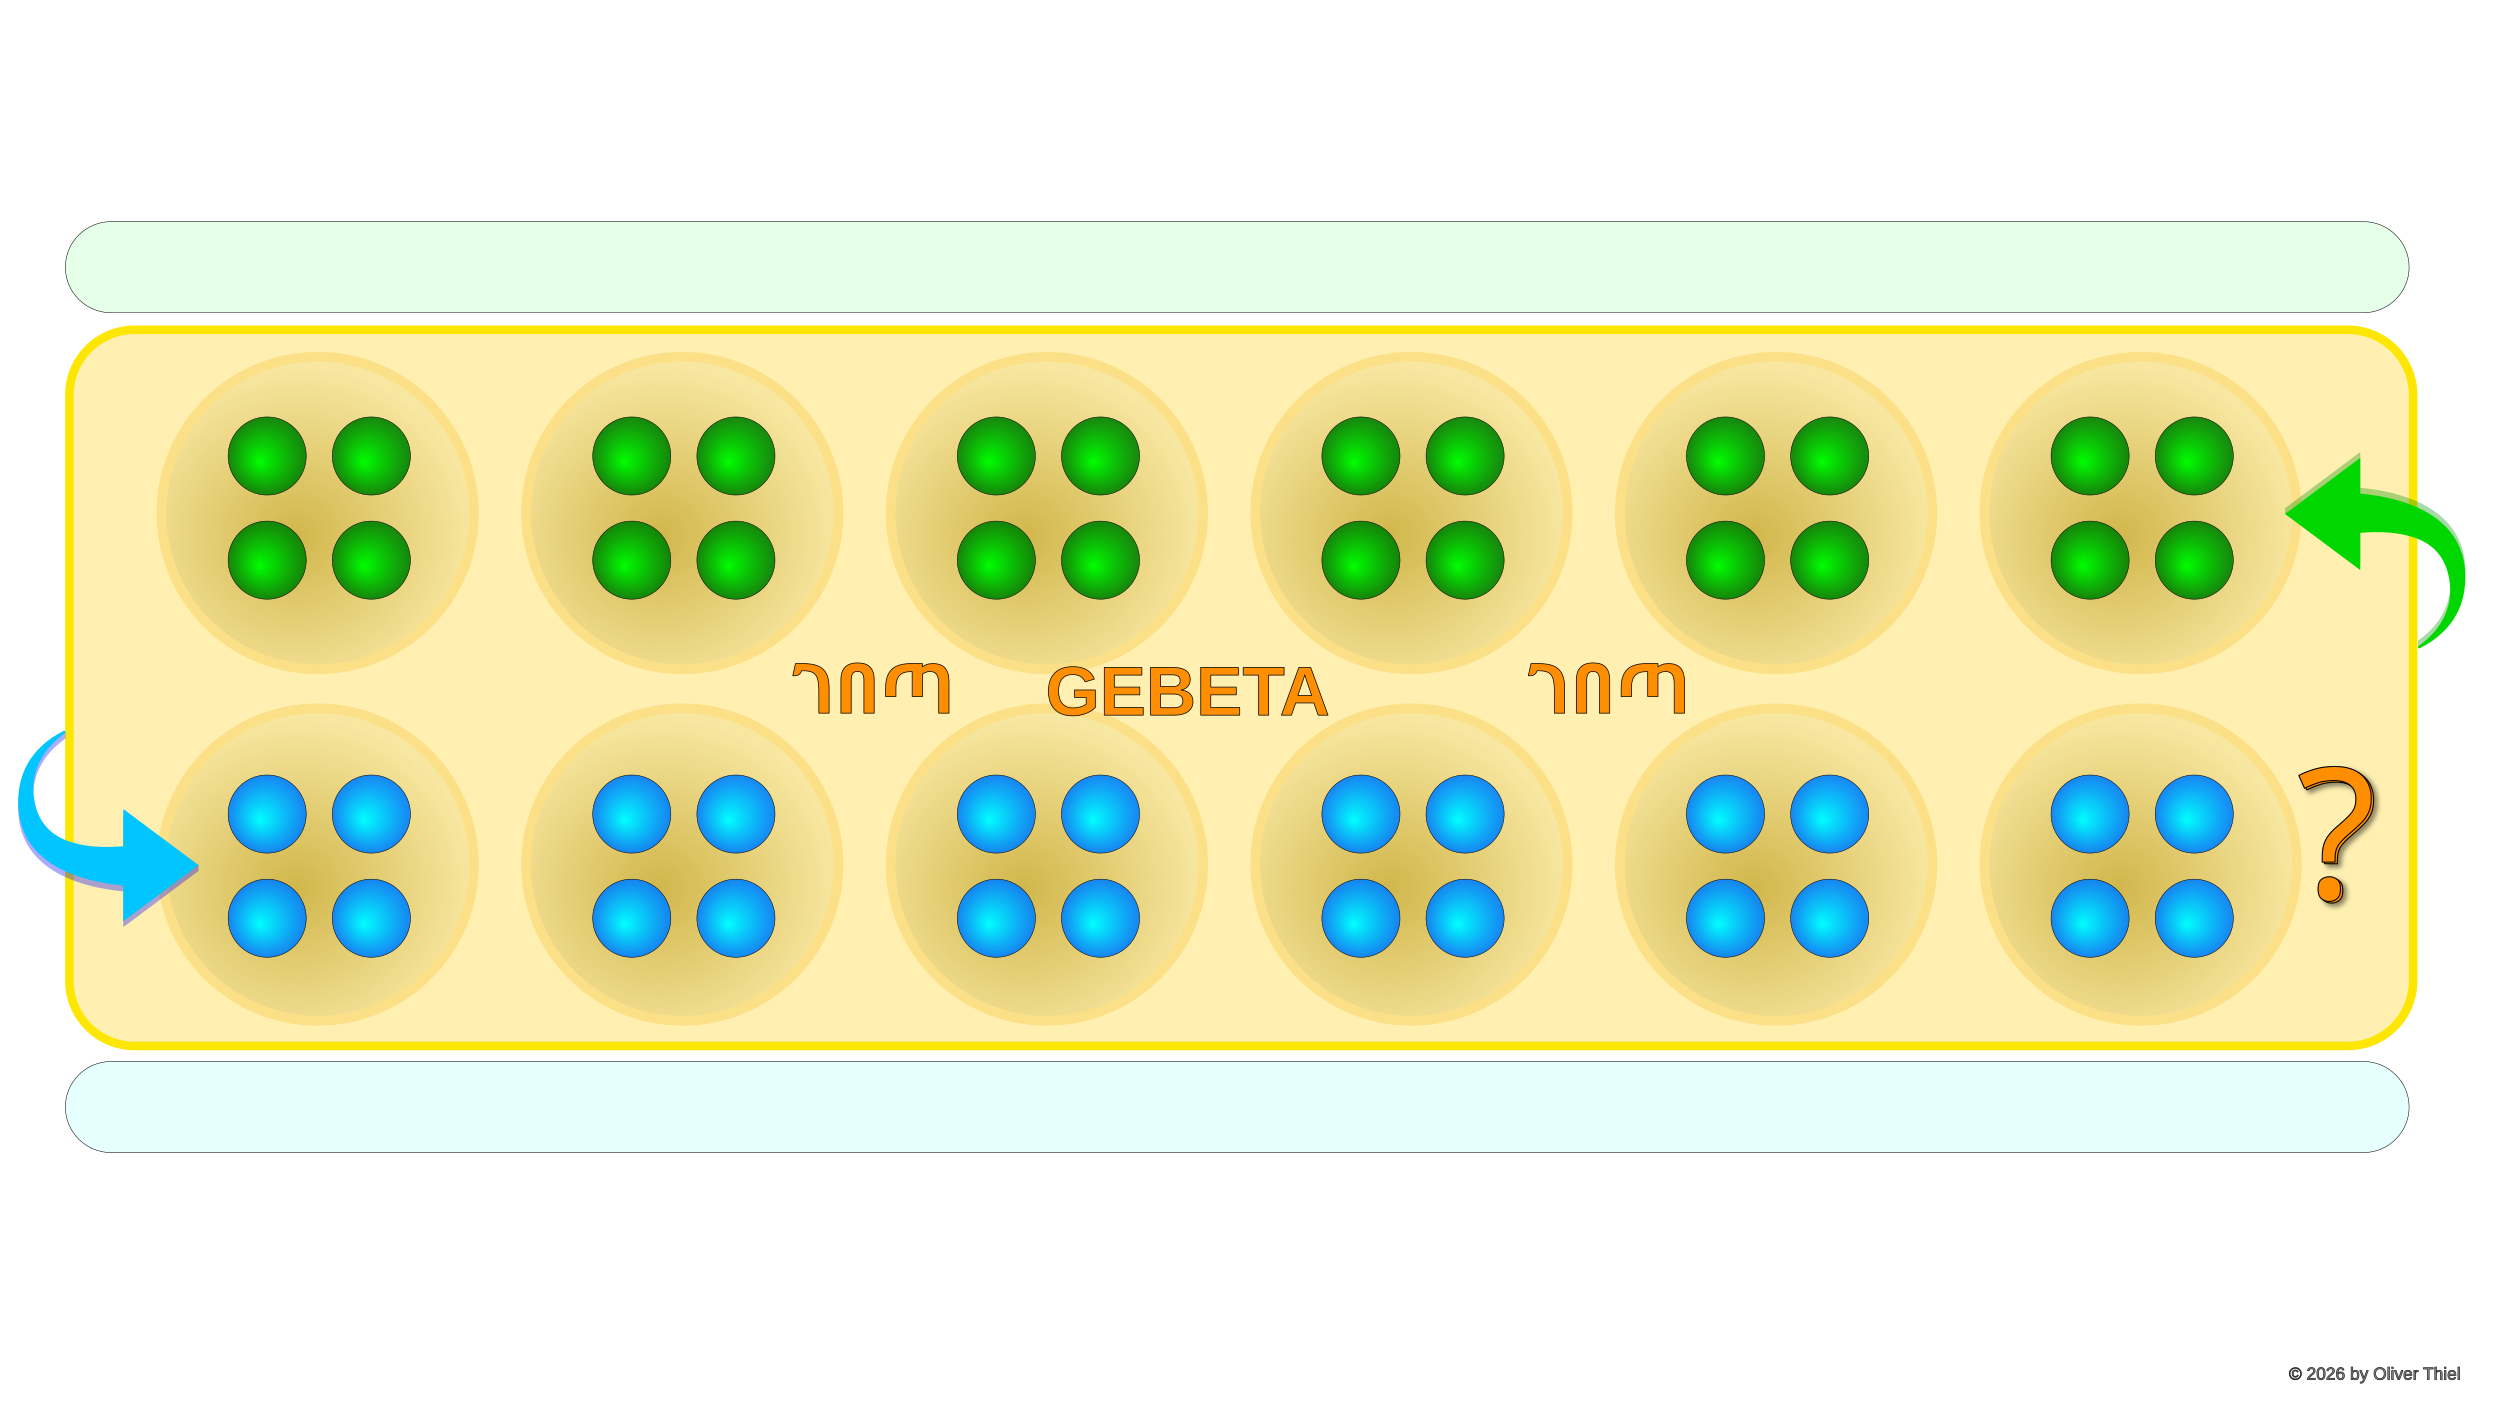
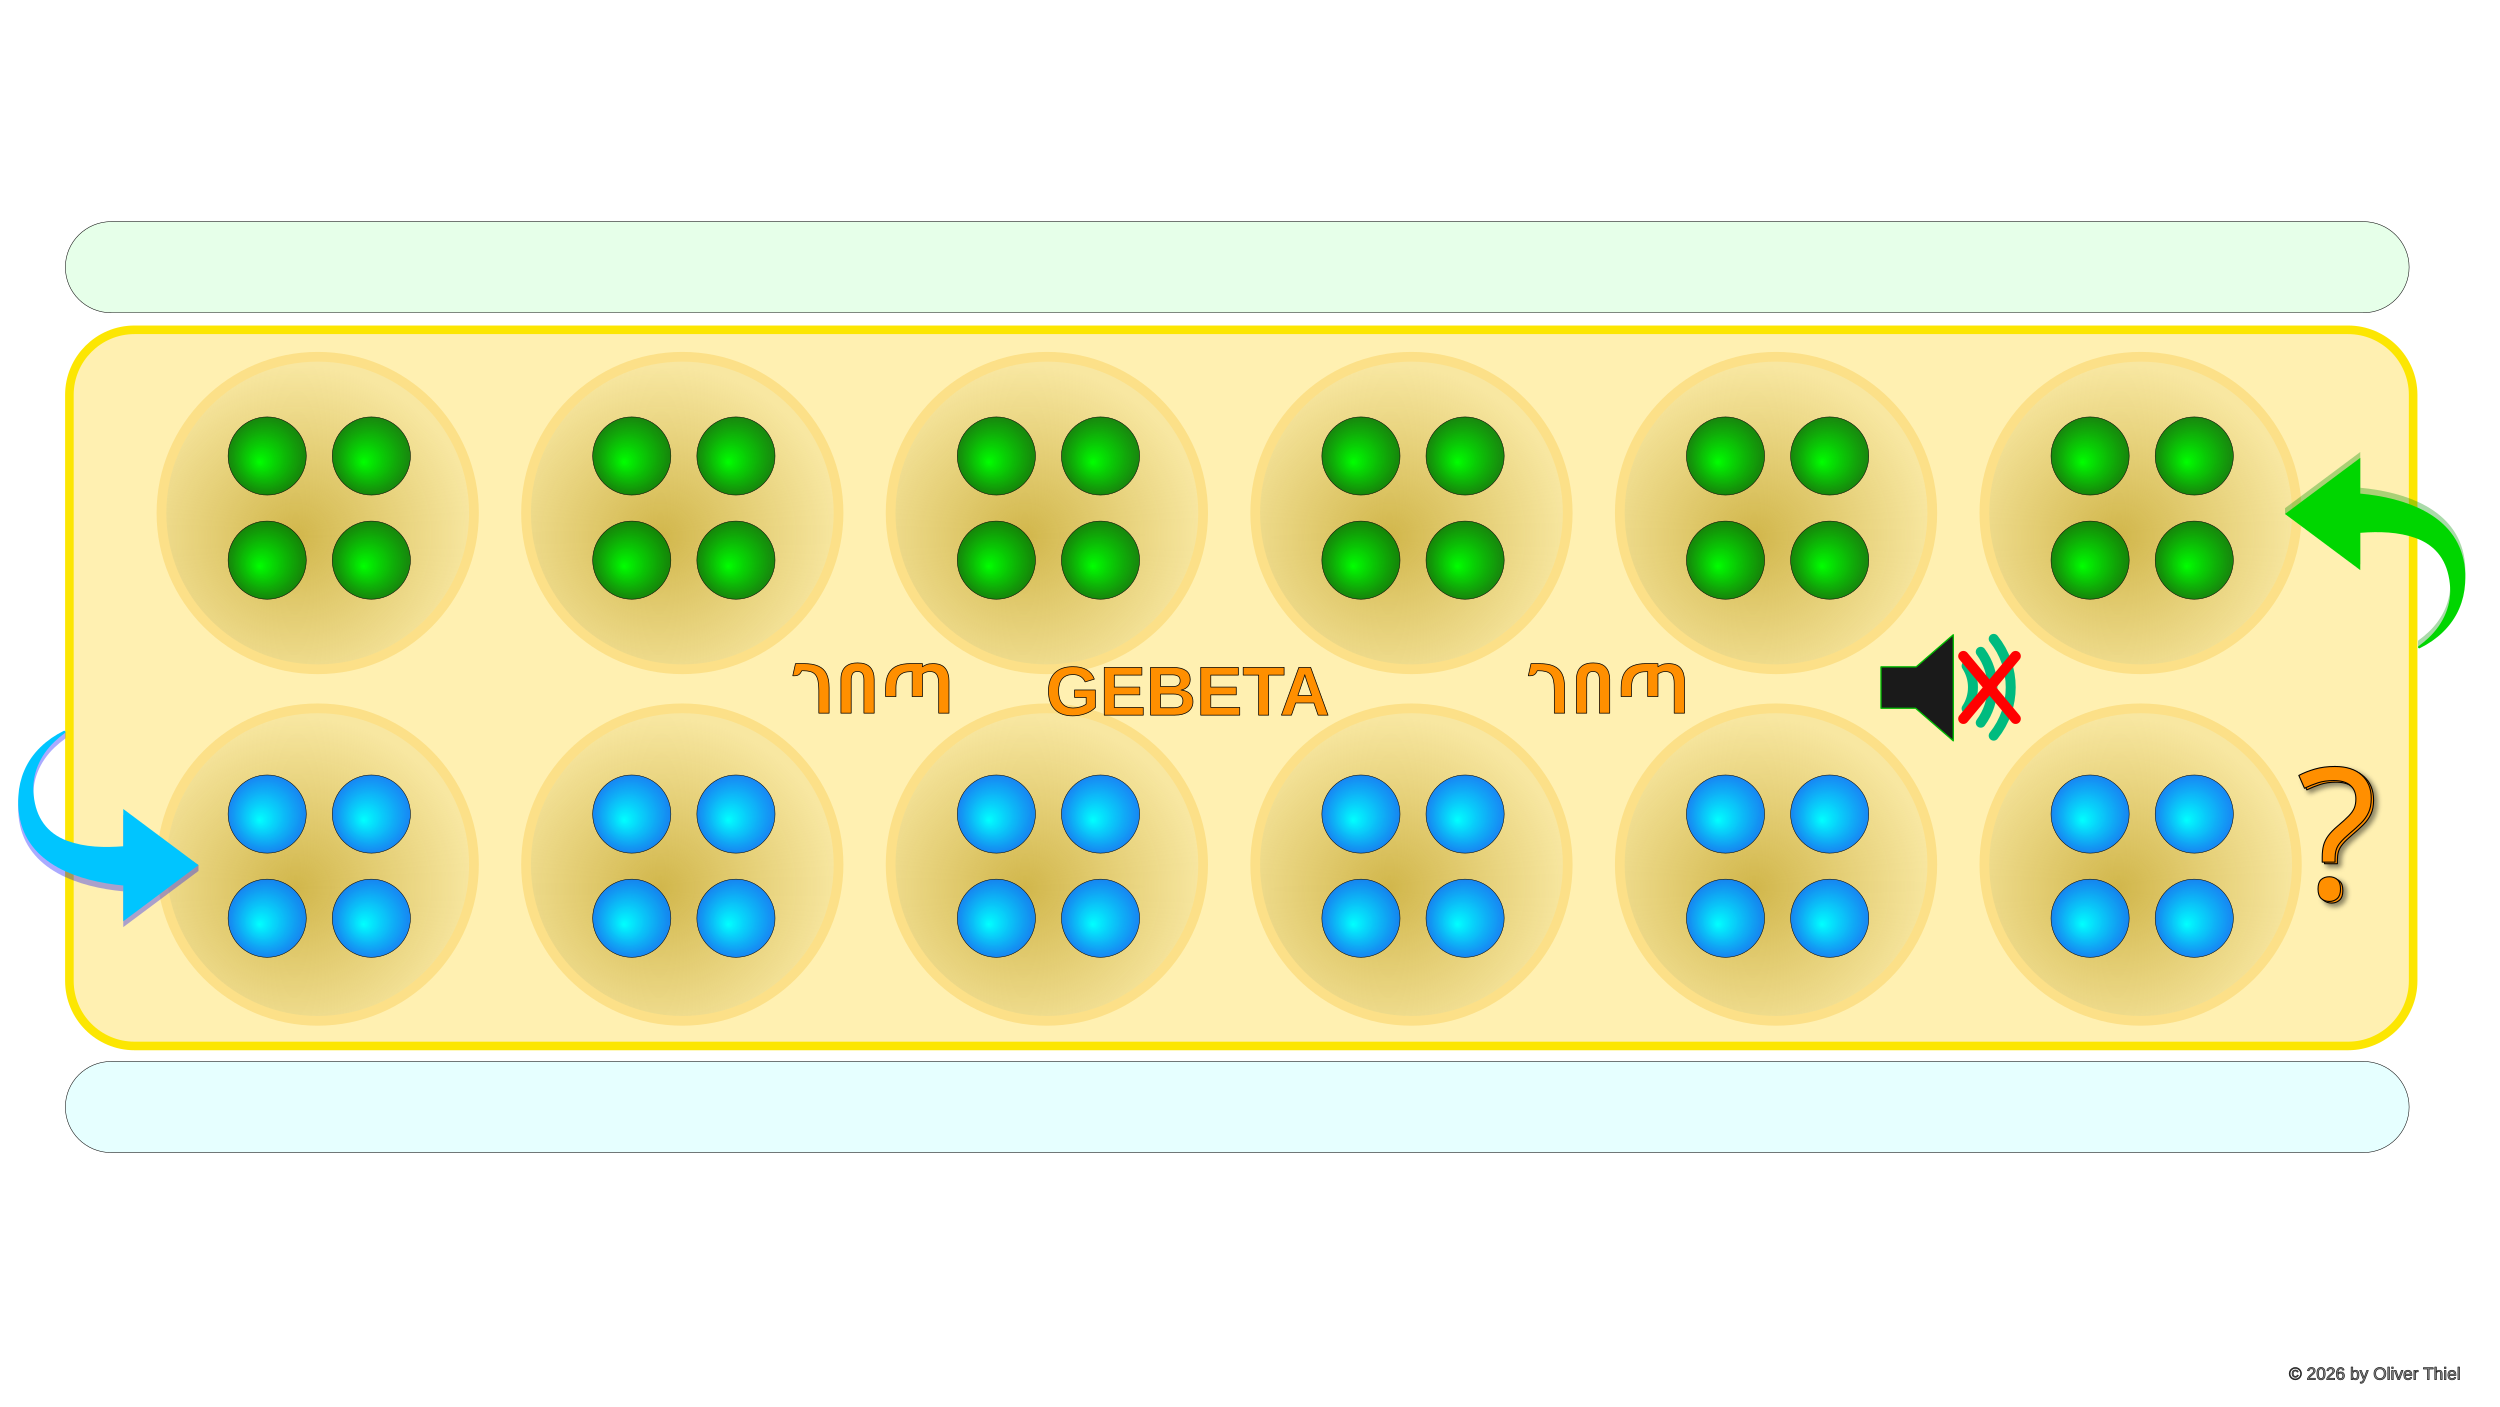
<svg xmlns="http://www.w3.org/2000/svg" xmlns:xlink="http://www.w3.org/1999/xlink" width="1920" height="1080" viewBox="0 0 1920 1080" version="1.1" id="svg1">
  <defs id="defs1">
    <rect x="1380.645" y="1003.226" width="441.935" height="53.226" id="rect7" />
    <rect x="661.364" y="26.515" width="209.091" height="118.939" id="rect6" />
    <rect x="1865.151" y="581.818" width="52.273" height="74.242" id="rect5" />
    <linearGradient id="linearGradient21">
      <stop style="stop-color:#00ff00;stop-opacity:1;" offset="0" id="stop21" />
      <stop style="stop-color:#007d00;stop-opacity:0.9;" offset="1" id="stop22" />
    </linearGradient>
    <linearGradient id="linearGradient19">
      <stop style="stop-color:#00ffff;stop-opacity:1;" offset="0" id="stop19" />
      <stop style="stop-color:#007dff;stop-opacity:0.9;" offset="1" id="stop20" />
    </linearGradient>
    <linearGradient id="linearGradient3">
      <stop style="stop-color:#c8ab37;stop-opacity:0.913;" offset="0" id="stop3" />
      <stop style="stop-color:#c8ab37;stop-opacity:0.14;" offset="1" id="stop4" />
    </linearGradient>
    <radialGradient xlink:href="#linearGradient3" id="radialGradient4" cx="236.818" cy="668.538" fx="236.818" fy="668.538" r="103.591" gradientUnits="userSpaceOnUse" gradientTransform="matrix(1.323187,-0.1532354,0.1461444,1.261956,-184.0825,-125.4737)" />
    <radialGradient xlink:href="#linearGradient3" id="radialGradient5" gradientUnits="userSpaceOnUse" gradientTransform="matrix(1.323187,-0.1532354,0.1461444,1.261956,-184.0825,-395.4737)" cx="236.818" cy="668.538" fx="236.818" fy="668.538" r="103.591" />
    <radialGradient xlink:href="#linearGradient3" id="radialGradient6" gradientUnits="userSpaceOnUse" gradientTransform="matrix(1.323187,-0.1532354,0.1461444,1.261956,95.91748,-395.4737)" cx="236.818" cy="668.538" fx="236.818" fy="668.538" r="103.591" />
    <radialGradient xlink:href="#linearGradient3" id="radialGradient7" gradientUnits="userSpaceOnUse" gradientTransform="matrix(1.323187,-0.1532354,0.1461444,1.261956,95.91751,-125.4737)" cx="236.818" cy="668.538" fx="236.818" fy="668.538" r="103.591" />
    <radialGradient xlink:href="#linearGradient3" id="radialGradient8" gradientUnits="userSpaceOnUse" gradientTransform="matrix(1.323187,-0.1532354,0.1461444,1.261956,375.9175,-395.4737)" cx="236.818" cy="668.538" fx="236.818" fy="668.538" r="103.591" />
    <radialGradient xlink:href="#linearGradient3" id="radialGradient9" gradientUnits="userSpaceOnUse" gradientTransform="matrix(1.323187,-0.1532354,0.1461444,1.261956,375.9175,-125.4737)" cx="236.818" cy="668.538" fx="236.818" fy="668.538" r="103.591" />
    <radialGradient xlink:href="#linearGradient3" id="radialGradient10" gradientUnits="userSpaceOnUse" gradientTransform="matrix(1.323187,-0.1532354,0.1461444,1.261956,655.9175,-395.4737)" cx="236.818" cy="668.538" fx="236.818" fy="668.538" r="103.591" />
    <radialGradient xlink:href="#linearGradient3" id="radialGradient11" gradientUnits="userSpaceOnUse" gradientTransform="matrix(1.323187,-0.1532354,0.1461444,1.261956,655.9175,-125.4737)" cx="236.818" cy="668.538" fx="236.818" fy="668.538" r="103.591" />
    <radialGradient xlink:href="#linearGradient3" id="radialGradient12" gradientUnits="userSpaceOnUse" gradientTransform="matrix(1.323187,-0.1532354,0.1461444,1.261956,935.9175,-395.4737)" cx="236.818" cy="668.538" fx="236.818" fy="668.538" r="103.591" />
    <radialGradient xlink:href="#linearGradient3" id="radialGradient13" gradientUnits="userSpaceOnUse" gradientTransform="matrix(1.323187,-0.1532354,0.1461444,1.261956,935.9175,-125.4737)" cx="236.818" cy="668.538" fx="236.818" fy="668.538" r="103.591" />
    <radialGradient xlink:href="#linearGradient3" id="radialGradient14" gradientUnits="userSpaceOnUse" gradientTransform="matrix(1.323187,-0.1532354,0.1461444,1.261956,1215.918,-395.4737)" cx="236.818" cy="668.538" fx="236.818" fy="668.538" r="103.591" />
    <radialGradient xlink:href="#linearGradient3" id="radialGradient15" gradientUnits="userSpaceOnUse" gradientTransform="matrix(1.323187,-0.1532354,0.1461444,1.261956,1215.918,-125.4737)" cx="236.818" cy="668.538" fx="236.818" fy="668.538" r="103.591" />
    <radialGradient xlink:href="#linearGradient19" id="radialGradient20" gradientUnits="objectBoundingBox" cx="50%" cy="50%" fx="40%" fy="58%" r="50%" />
    <radialGradient xlink:href="#linearGradient21" id="radialGradient22" gradientUnits="objectBoundingBox" cx="50%" cy="50%" fx="40%" fy="58%" r="50%" />
    <rect x="661.364" y="26.515" width="209.091" height="118.939" id="rect6-2" />
-     <filter style="color-interpolation-filters:sRGB" id="filter5" x="-0.074" y="-0.049" width="1.148" height="1.098">
+     <filter style="color-interpolation-filters:sRGB" id="filter5" x="-0.093" y="-0.049" width="1.186" height="1.097">
      <feGaussianBlur stdDeviation="1.941" id="feGaussianBlur5" />
    </filter>
  </defs>
  <g id="layer1">
    <rect style="fill:#ffeeaa;fill-opacity:0.913;stroke:#fce602;stroke-width:6.587;stroke-linecap:round;stroke-linejoin:round;stroke-dasharray:none;stroke-opacity:1" id="board" width="1800" height="550" x="53.294" y="253.294" ry="50" />
    <circle style="fill:url(#radialGradient4);fill-opacity:0.913;stroke:#fce088;stroke-width:7.481;stroke-linecap:round;stroke-linejoin:round;stroke-dasharray:none;stroke-opacity:1" id="A1" cx="244" cy="664" r="120" class="target" />
    <circle style="fill:url(#radialGradient5);fill-opacity:0.913;stroke:#fce088;stroke-width:7.481;stroke-linecap:round;stroke-linejoin:round;stroke-dasharray:none;stroke-opacity:1" id="A2" cx="244" cy="394" r="120" class="target" />
    <circle style="fill:url(#radialGradient7);fill-opacity:0.913;stroke:#fce088;stroke-width:7.481;stroke-linecap:round;stroke-linejoin:round;stroke-dasharray:none;stroke-opacity:1" id="B1" cx="524" cy="664" r="120" class="target" />
    <circle style="fill:url(#radialGradient6);fill-opacity:0.913;stroke:#fce088;stroke-width:7.481;stroke-linecap:round;stroke-linejoin:round;stroke-dasharray:none;stroke-opacity:1" id="B2" cx="524" cy="394" r="120" class="target" />
    <circle style="fill:url(#radialGradient9);fill-opacity:0.913;stroke:#fce088;stroke-width:7.481;stroke-linecap:round;stroke-linejoin:round;stroke-dasharray:none;stroke-opacity:1" id="C1" cx="804" cy="664" r="120" class="target" />
    <circle style="fill:url(#radialGradient8);fill-opacity:0.913;stroke:#fce088;stroke-width:7.481;stroke-linecap:round;stroke-linejoin:round;stroke-dasharray:none;stroke-opacity:1" id="C2" cx="804" cy="394" r="120" class="target" />
    <circle style="fill:url(#radialGradient11);fill-opacity:0.913;stroke:#fce088;stroke-width:7.481;stroke-linecap:round;stroke-linejoin:round;stroke-dasharray:none;stroke-opacity:1" id="D1" cx="1084" cy="664" r="120" class="target" />
    <circle style="fill:url(#radialGradient10);fill-opacity:0.913;stroke:#fce088;stroke-width:7.481;stroke-linecap:round;stroke-linejoin:round;stroke-dasharray:none;stroke-opacity:1" id="D2" cx="1084" cy="394" r="120" class="target" />
    <circle style="fill:url(#radialGradient13);fill-opacity:0.913;stroke:#fce088;stroke-width:7.481;stroke-linecap:round;stroke-linejoin:round;stroke-dasharray:none;stroke-opacity:1" id="E1" cx="1364" cy="664" r="120" class="target" />
    <circle style="fill:url(#radialGradient12);fill-opacity:0.913;stroke:#fce088;stroke-width:7.481;stroke-linecap:round;stroke-linejoin:round;stroke-dasharray:none;stroke-opacity:1" id="E2" cx="1364" cy="394" r="120" class="target" />
    <circle style="fill:url(#radialGradient15);fill-opacity:0.913;stroke:#fce088;stroke-width:7.481;stroke-linecap:round;stroke-linejoin:round;stroke-dasharray:none;stroke-opacity:1" id="F1" cx="1644" cy="664" r="120" class="target" />
    <circle style="fill:url(#radialGradient14);fill-opacity:0.913;stroke:#fce088;stroke-width:7.481;stroke-linecap:round;stroke-linejoin:round;stroke-dasharray:none;stroke-opacity:1" id="F2" cx="1644" cy="394" r="120" class="target" />
    <circle style="stroke:#000000;stroke-width:0.4;stroke-linecap:round;stroke-linejoin:round;stroke-dasharray:none;stroke-opacity:1;fill:url(#radialGradient20)" id="circle16" cx="205.2" cy="705.2" r="30" class="counter" />
    <circle style="stroke:#000000;stroke-width:0.4;stroke-linecap:round;stroke-linejoin:round;stroke-dasharray:none;stroke-opacity:1;fill:url(#radialGradient20)" id="circle17" cx="205.2" cy="625.2" r="30" class="counter" />
    <circle style="stroke:#000000;stroke-width:0.4;stroke-linecap:round;stroke-linejoin:round;stroke-dasharray:none;stroke-opacity:1;fill:url(#radialGradient20)" id="circle18" cx="285.2" cy="625.2" r="30" class="counter" />
    <circle style="stroke:#000000;stroke-width:0.4;stroke-linecap:round;stroke-linejoin:round;stroke-dasharray:none;stroke-opacity:1;fill:url(#radialGradient20)" id="circle19" cx="285.2" cy="705.2" r="30" class="counter" />
    <circle style="stroke:#000000;stroke-width:0.4;stroke-linecap:round;stroke-linejoin:round;stroke-dasharray:none;stroke-opacity:1;fill:url(#radialGradient20)" id="circle20" cx="485.2" cy="705.2" r="30" class="counter" />
    <circle style="stroke:#000000;stroke-width:0.4;stroke-linecap:round;stroke-linejoin:round;stroke-dasharray:none;stroke-opacity:1;fill:url(#radialGradient20)" id="circle21" cx="485.2" cy="625.2" r="30" class="counter" />
    <circle style="stroke:#000000;stroke-width:0.4;stroke-linecap:round;stroke-linejoin:round;stroke-dasharray:none;stroke-opacity:1;fill:url(#radialGradient20)" id="circle22" cx="565.2" cy="625.2" r="30" class="counter" />
    <circle style="stroke:#000000;stroke-width:0.4;stroke-linecap:round;stroke-linejoin:round;stroke-dasharray:none;stroke-opacity:1;fill:url(#radialGradient20)" id="circle23" cx="565.2" cy="705.2" r="30" class="counter" />
    <circle style="stroke:#000000;stroke-width:0.4;stroke-linecap:round;stroke-linejoin:round;stroke-dasharray:none;stroke-opacity:1;fill:url(#radialGradient20)" id="circle26" cx="765.2" cy="705.2" r="30" class="counter" />
    <circle style="stroke:#000000;stroke-width:0.4;stroke-linecap:round;stroke-linejoin:round;stroke-dasharray:none;stroke-opacity:1;fill:url(#radialGradient20)" id="circle27" cx="765.2" cy="625.2" r="30" class="counter" />
    <circle style="stroke:#000000;stroke-width:0.4;stroke-linecap:round;stroke-linejoin:round;stroke-dasharray:none;stroke-opacity:1;fill:url(#radialGradient20)" id="circle28" cx="845.2" cy="625.2" r="30" class="counter" />
    <circle style="stroke:#000000;stroke-width:0.4;stroke-linecap:round;stroke-linejoin:round;stroke-dasharray:none;stroke-opacity:1;fill:url(#radialGradient20)" id="circle29" cx="845.2" cy="705.2" r="30" class="counter" />
    <circle style="stroke:#000000;stroke-width:0.4;stroke-linecap:round;stroke-linejoin:round;stroke-dasharray:none;stroke-opacity:1;fill:url(#radialGradient20)" id="circle32" cx="1045.2" cy="705.2" r="30" class="counter" />
    <circle style="stroke:#000000;stroke-width:0.4;stroke-linecap:round;stroke-linejoin:round;stroke-dasharray:none;stroke-opacity:1;fill:url(#radialGradient20)" id="circle33" cx="1045.2" cy="625.2" r="30" class="counter" />
    <circle style="stroke:#000000;stroke-width:0.4;stroke-linecap:round;stroke-linejoin:round;stroke-dasharray:none;stroke-opacity:1;fill:url(#radialGradient20)" id="circle34" cx="1125.2" cy="625.2" r="30" class="counter" />
    <circle style="stroke:#000000;stroke-width:0.4;stroke-linecap:round;stroke-linejoin:round;stroke-dasharray:none;stroke-opacity:1;fill:url(#radialGradient20)" id="circle35" cx="1125.2" cy="705.2" r="30" class="counter" />
    <circle style="stroke:#000000;stroke-width:0.4;stroke-linecap:round;stroke-linejoin:round;stroke-dasharray:none;stroke-opacity:1;fill:url(#radialGradient20)" id="circle38" cx="1325.2" cy="705.2" r="30" class="counter" />
    <circle style="stroke:#000000;stroke-width:0.4;stroke-linecap:round;stroke-linejoin:round;stroke-dasharray:none;stroke-opacity:1;fill:url(#radialGradient20)" id="circle39" cx="1325.2" cy="625.2" r="30" class="counter" />
    <circle style="stroke:#000000;stroke-width:0.4;stroke-linecap:round;stroke-linejoin:round;stroke-dasharray:none;stroke-opacity:1;fill:url(#radialGradient20)" id="circle40" cx="1405.2" cy="625.2" r="30" class="counter" />
    <circle style="stroke:#000000;stroke-width:0.4;stroke-linecap:round;stroke-linejoin:round;stroke-dasharray:none;stroke-opacity:1;fill:url(#radialGradient20)" id="circle41" cx="1405.2" cy="705.2" r="30" class="counter" />
    <circle style="stroke:#000000;stroke-width:0.4;stroke-linecap:round;stroke-linejoin:round;stroke-dasharray:none;stroke-opacity:1;fill:url(#radialGradient20)" id="circle44" cx="1605.2" cy="705.2" r="30" class="counter" />
    <circle style="stroke:#000000;stroke-width:0.4;stroke-linecap:round;stroke-linejoin:round;stroke-dasharray:none;stroke-opacity:1;fill:url(#radialGradient20)" id="circle45" cx="1605.2" cy="625.2" r="30" class="counter" />
    <circle style="stroke:#000000;stroke-width:0.4;stroke-linecap:round;stroke-linejoin:round;stroke-dasharray:none;stroke-opacity:1;fill:url(#radialGradient20)" id="circle46" cx="1685.2" cy="625.2" r="30" class="counter" />
    <circle style="stroke:#000000;stroke-width:0.4;stroke-linecap:round;stroke-linejoin:round;stroke-dasharray:none;stroke-opacity:1;fill:url(#radialGradient20)" id="circle47" cx="1685.2" cy="705.2" r="30" class="counter" />
    <circle style="stroke:#000000;stroke-width:0.4;stroke-linecap:round;stroke-linejoin:round;stroke-dasharray:none;stroke-opacity:1;opacity:1;fill:url(#radialGradient22)" id="circle50" cx="205.2" cy="430.2" r="30" class="counter" />
    <circle style="stroke:#000000;stroke-width:0.4;stroke-linecap:round;stroke-linejoin:round;stroke-dasharray:none;stroke-opacity:1;opacity:1;fill:url(#radialGradient22)" id="circle51" cx="205.2" cy="350.2" r="30" class="counter" />
    <circle style="stroke:#000000;stroke-width:0.4;stroke-linecap:round;stroke-linejoin:round;stroke-dasharray:none;stroke-opacity:1;opacity:1;fill:url(#radialGradient22)" id="circle52" cx="285.2" cy="350.2" r="30" class="counter" />
    <circle style="stroke:#000000;stroke-width:0.4;stroke-linecap:round;stroke-linejoin:round;stroke-dasharray:none;stroke-opacity:1;opacity:1;fill:url(#radialGradient22)" id="circle53" cx="285.2" cy="430.2" r="30" class="counter" />
    <circle style="stroke:#000000;stroke-width:0.4;stroke-linecap:round;stroke-linejoin:round;stroke-dasharray:none;stroke-opacity:1;opacity:1;fill:url(#radialGradient22)" id="circle54" cx="485.2" cy="430.2" r="30" class="counter" />
    <circle style="stroke:#000000;stroke-width:0.4;stroke-linecap:round;stroke-linejoin:round;stroke-dasharray:none;stroke-opacity:1;opacity:1;fill:url(#radialGradient22)" id="circle55" cx="485.2" cy="350.2" r="30" class="counter" />
    <circle style="stroke:#000000;stroke-width:0.4;stroke-linecap:round;stroke-linejoin:round;stroke-dasharray:none;stroke-opacity:1;opacity:1;fill:url(#radialGradient22)" id="circle56" cx="565.2" cy="350.2" r="30" class="counter" />
    <circle style="stroke:#000000;stroke-width:0.4;stroke-linecap:round;stroke-linejoin:round;stroke-dasharray:none;stroke-opacity:1;opacity:1;fill:url(#radialGradient22)" id="circle57" cx="565.2" cy="430.2" r="30" class="counter" />
    <circle style="stroke:#000000;stroke-width:0.4;stroke-linecap:round;stroke-linejoin:round;stroke-dasharray:none;stroke-opacity:1;opacity:1;fill:url(#radialGradient22)" id="circle58" cx="765.2" cy="430.2" r="30" class="counter" />
    <circle style="stroke:#000000;stroke-width:0.4;stroke-linecap:round;stroke-linejoin:round;stroke-dasharray:none;stroke-opacity:1;opacity:1;fill:url(#radialGradient22)" id="circle59" cx="765.2" cy="350.2" r="30" class="counter" />
    <circle style="stroke:#000000;stroke-width:0.4;stroke-linecap:round;stroke-linejoin:round;stroke-dasharray:none;stroke-opacity:1;opacity:1;fill:url(#radialGradient22)" id="circle60" cx="845.2" cy="350.2" r="30" class="counter" />
    <circle style="stroke:#000000;stroke-width:0.4;stroke-linecap:round;stroke-linejoin:round;stroke-dasharray:none;stroke-opacity:1;opacity:1;fill:url(#radialGradient22)" id="circle61" cx="845.2" cy="430.2" r="30" class="counter" />
    <circle style="stroke:#000000;stroke-width:0.4;stroke-linecap:round;stroke-linejoin:round;stroke-dasharray:none;stroke-opacity:1;opacity:1;fill:url(#radialGradient22)" id="circle62" cx="1045.2" cy="430.2" r="30" class="counter" />
    <circle style="stroke:#000000;stroke-width:0.4;stroke-linecap:round;stroke-linejoin:round;stroke-dasharray:none;stroke-opacity:1;opacity:1;fill:url(#radialGradient22)" id="circle63" cx="1045.2" cy="350.2" r="30" class="counter" />
    <circle style="stroke:#000000;stroke-width:0.4;stroke-linecap:round;stroke-linejoin:round;stroke-dasharray:none;stroke-opacity:1;opacity:1;fill:url(#radialGradient22)" id="circle64" cx="1125.2" cy="350.2" r="30" class="counter" />
    <circle style="stroke:#000000;stroke-width:0.4;stroke-linecap:round;stroke-linejoin:round;stroke-dasharray:none;stroke-opacity:1;opacity:1;fill:url(#radialGradient22)" id="circle65" cx="1125.2" cy="430.2" r="30" class="counter" />
    <circle style="stroke:#000000;stroke-width:0.4;stroke-linecap:round;stroke-linejoin:round;stroke-dasharray:none;stroke-opacity:1;opacity:1;fill:url(#radialGradient22)" id="circle66" cx="1325.2" cy="430.2" r="30" class="counter" />
    <circle style="stroke:#000000;stroke-width:0.4;stroke-linecap:round;stroke-linejoin:round;stroke-dasharray:none;stroke-opacity:1;opacity:1;fill:url(#radialGradient22)" id="circle67" cx="1325.2" cy="350.2" r="30" class="counter" />
    <circle style="stroke:#000000;stroke-width:0.4;stroke-linecap:round;stroke-linejoin:round;stroke-dasharray:none;stroke-opacity:1;opacity:1;fill:url(#radialGradient22)" id="circle68" cx="1405.2" cy="350.2" r="30" class="counter" />
    <circle style="stroke:#000000;stroke-width:0.4;stroke-linecap:round;stroke-linejoin:round;stroke-dasharray:none;stroke-opacity:1;opacity:1;fill:url(#radialGradient22)" id="circle69" cx="1405.2" cy="430.2" r="30" class="counter" />
    <circle style="stroke:#000000;stroke-width:0.4;stroke-linecap:round;stroke-linejoin:round;stroke-dasharray:none;stroke-opacity:1;opacity:1;fill:url(#radialGradient22)" id="circle70" cx="1605.2" cy="430.2" r="30" class="counter" />
    <circle style="stroke:#000000;stroke-width:0.4;stroke-linecap:round;stroke-linejoin:round;stroke-dasharray:none;stroke-opacity:1;opacity:1;fill:url(#radialGradient22)" id="circle71" cx="1605.2" cy="350.2" r="30" class="counter" />
    <circle style="stroke:#000000;stroke-width:0.4;stroke-linecap:round;stroke-linejoin:round;stroke-dasharray:none;stroke-opacity:1;opacity:1;fill:url(#radialGradient22)" id="circle72" cx="1685.2" cy="350.2" r="30" class="counter" />
    <circle style="stroke:#000000;stroke-width:0.4;stroke-linecap:round;stroke-linejoin:round;stroke-dasharray:none;stroke-opacity:1;opacity:1;fill:url(#radialGradient22)" id="circle73" cx="1685.2" cy="430.2" r="30" class="counter" />
    <rect style="opacity:1;fill:#e0ffff;fill-opacity:0.8;stroke:#000000;stroke-width:0.4;stroke-linecap:round;stroke-linejoin:round;stroke-dasharray:none;stroke-opacity:1" id="hand_a" width="1800" height="70" x="50.2" y="815.2" ry="35.211" class="hand" />
    <rect style="opacity:1;fill:#e0ffe3;fill-opacity:0.8;stroke:#000000;stroke-width:0.4;stroke-linecap:round;stroke-linejoin:round;stroke-dasharray:none;stroke-opacity:1" id="hand_b" width="1800" height="70" x="50.2" y="170.2" ry="35.211" class="hand" />
    <g id="player_a" transform="matrix(0.2400353,0,0,0.2400353,-20.62777,387.5115)" class="player">
      <path style="fill:#0000ff;fill-opacity:0.333" d="M 720.974,1153.588 V 1172.3 L 480.322,1351.915 V 1237.483 C 339.143,1224.419 171.6,1170.768 147.053,1010.828 c -3.055,-20.401 -3.644,-40.164 -2.259,-60.232 1.591,-27.857 7.809,-55.566 18.879,-81.154 18.044,-42.188 71.713,-104.669 131.913,-141.867 l -0.046,18.152 -0.01,0.01 c 0.196,1.247 -0.236,2.593 -1.562,3.615 -11.669,8.428 -22.729,17.553 -32.984,27.356 -47.905,45.351 -75.054,107.351 -67.166,173.161 7.416,69.691 41.284,120.218 107.861,144.902 56.568,20.617 118.352,21.796 178.642,17.219 V 992.695 Z" id="path3" />
      <path style="fill:#00c5ff;fill-opacity:1" d="M 720.974,1153.592 480.322,973.983 v 119.296 c -60.289,4.576 -122.07,3.4 -178.639,-17.223 -66.577,-24.683 -100.449,-75.214 -107.864,-144.897 -7.891,-65.811 19.26,-127.819 67.162,-173.169 10.257,-9.795 21.318,-18.923 32.992,-27.352 3.79,-2.901 0.263,-8.539 -3.985,-6.597 -54.717,26.881 -101.799,69.367 -126.313,126.684 -11.073,25.591 -17.294,53.304 -18.881,81.16 -1.384,20.061 -0.796,39.833 2.255,60.233 24.546,159.937 192.093,213.588 333.274,226.65 V 1333.2 Z" id="path4" />
    </g>
    <g id="player_b" transform="matrix(-0.2400353,0,0,-0.2400353,1927.975,671.634)" class="player">
      <path style="fill:#009200;fill-opacity:0.333" d="M 720.974,1153.588 V 1172.3 L 480.322,1351.915 V 1237.483 C 339.143,1224.419 171.6,1170.768 147.053,1010.828 c -3.055,-20.401 -3.644,-40.164 -2.259,-60.232 1.591,-27.857 7.809,-55.566 18.879,-81.154 18.044,-42.188 71.713,-104.669 131.913,-141.867 l -0.046,18.152 -0.01,0.01 c 0.196,1.247 -0.236,2.593 -1.562,3.615 -11.669,8.428 -22.729,17.553 -32.984,27.356 -47.905,45.351 -75.054,107.351 -67.166,173.161 7.416,69.691 41.284,120.218 107.861,144.902 56.568,20.617 118.352,21.796 178.642,17.219 V 992.695 Z" id="path2" />
      <path style="fill:#00d600;fill-opacity:1" d="M 720.974,1153.592 480.322,973.983 v 119.296 c -60.289,4.576 -122.07,3.4 -178.639,-17.223 -66.577,-24.683 -100.449,-75.214 -107.864,-144.897 -7.891,-65.811 19.26,-127.819 67.162,-173.169 10.257,-9.795 21.318,-18.923 32.992,-27.352 3.79,-2.901 0.263,-8.539 -3.985,-6.597 -54.717,26.881 -101.799,69.367 -126.313,126.684 -11.073,25.591 -17.294,53.304 -18.881,81.16 -1.384,20.061 -0.796,39.833 2.255,60.233 24.546,159.937 192.093,213.588 333.274,226.65 V 1333.2 Z" id="path5" />
    </g>
    <text xml:space="preserve" style="font-size:53.333px;text-align:center;writing-mode:lr-tb;direction:ltr;text-anchor:middle;fill:#ff8f00;stroke:#000000;stroke-width:0.569;stroke-linecap:round;stroke-linejoin:round" x="945.521" y="549.242" id="Gebeta" class="rules">
      <tspan id="tspan1" x="945.521" y="549.242" style="font-style:normal;font-variant:normal;font-weight:bold;font-stretch:normal;font-size:53.333px;font-family:Arial;-inkscape-font-specification:'Arial Bold'">GEBETA</tspan>
    </text>
    <text xml:space="preserve" style="font-size:53.333px;writing-mode:lr-tb;direction:ltr;fill:#ff8f00;stroke:#000000;stroke-width:0.569;stroke-linecap:round;stroke-linejoin:round" x="608.333" y="547.727" id="Gebeta-ET">
      <tspan id="tspan2" x="608.333" y="547.727" style="font-style:normal;font-variant:normal;font-weight:bold;font-stretch:normal;font-family:Arial;-inkscape-font-specification:'Arial Bold'">ገበጣ</tspan>
    </text>
    <text xml:space="preserve" style="font-size:53.333px;writing-mode:lr-tb;direction:ltr;fill:#ff8f00;stroke:#000000;stroke-width:0.569;stroke-linecap:round;stroke-linejoin:round" x="1173.212" y="547.727" id="Gebeta-ET-2">
      <tspan id="tspan7" x="1173.212" y="547.727" style="font-style:normal;font-variant:normal;font-weight:bold;font-stretch:normal;font-family:Arial;-inkscape-font-specification:'Arial Bold'">ገበጣ</tspan>
    </text>
    <g id="help-button" class="help-btn">
      <text xml:space="preserve" style="font-size:140.454px;font-family:'Arial Rounded MT Bold';-inkscape-font-specification:'Arial Rounded MT Bold, ';writing-mode:lr-tb;direction:ltr;fill:#000000;stroke:#000000;stroke-width:0.832;stroke-linecap:round;stroke-linejoin:round;fill-opacity:0.472;opacity:0.868;filter:url(#filter5)" x="1767.815" y="693.587" id="text5">
        <tspan id="tspan5" x="1767.815" y="693.587" style="font-style:normal;font-variant:normal;font-weight:normal;font-stretch:normal;font-size:140.454px;font-family:'Arial Rounded MT Bold';-inkscape-font-specification:'Arial Rounded MT Bold, ';stroke-width:0.832;fill:#000000;fill-opacity:0.472">?</tspan>
      </text>
      <text xml:space="preserve" style="font-size:140.454px;font-family:'Arial Rounded MT Bold';-inkscape-font-specification:'Arial Rounded MT Bold, ';writing-mode:lr-tb;direction:ltr;fill:#ff8f00;stroke:#000000;stroke-width:0.832;stroke-linecap:round;stroke-linejoin:round" x="1765.602" y="691.587" id="text3">
        <tspan id="tspan3" x="1765.602" y="691.587" style="font-style:normal;font-variant:normal;font-weight:normal;font-stretch:normal;font-size:140.454px;font-family:'Arial Rounded MT Bold';-inkscape-font-specification:'Arial Rounded MT Bold, ';stroke-width:0.832">?</tspan>
      </text>
      <text xml:space="preserve" style="font-size:140.454px;font-family:'Arial Rounded MT Bold';-inkscape-font-specification:'Arial Rounded MT Bold, ';writing-mode:lr-tb;direction:ltr;fill:#ff8f00;stroke:#000000;stroke-width:0.832;stroke-linecap:round;stroke-linejoin:round" x="1763.815" y="690.344" id="text4">
        <tspan id="tspan4" x="1763.815" y="690.344" style="font-style:normal;font-variant:normal;font-weight:normal;font-stretch:normal;font-size:140.454px;font-family:'Arial Rounded MT Bold';-inkscape-font-specification:'Arial Rounded MT Bold, ';stroke-width:0.832">?</tspan>
      </text>
    </g>
    <text xml:space="preserve" id="copyright" style="font-style:normal;font-variant:normal;font-weight:normal;font-stretch:normal;font-size:13.333px;font-family:Arial;-inkscape-font-specification:Arial;writing-mode:lr-tb;direction:ltr;white-space:pre;shape-inside:url(#rect7);opacity:0.868;fill:#000000;fill-opacity:0.472;stroke:#000000;stroke-width:0.569;stroke-linecap:round;stroke-linejoin:round" transform="translate(377.2727,44.31818)">
-       <tspan x="1380.645" y="1015.237" id="tspan6">© 2026 by Oliver Thiel</tspan>
+       <tspan x="1380.645" y="1015.237" id="tspan8">© 2026 by Oliver Thiel</tspan>
    </text>
+     <path d="m 1500.13,487.496 -28.53,24.676 h -27.002 v 31.755 h 26.592 l 28.939,25.032 z" style="fill:#1a1a1a;fill-opacity:1;stroke:#00bc00;stroke-width:1.016;stroke-linejoin:round;stroke-dasharray:none;stroke-opacity:1" id="sound" class="target" />
+     <path d="m 1510.343,511.449 a 29.832,29.832 0 0 1 0,32.739 m 10.862,-43.601 a 45.896,45.896 0 0 1 0,54.463 m 9.944,-64.407 a 59.358,59.358 0 0 1 0,74.351" style="fill:none;stroke:#00bb7f;stroke-width:7.649;stroke-linecap:round;stroke-dasharray:none;stroke-opacity:1" id="sound-on" />
+     <path d="m 1507.894,503.902 40.091,48.109 m 0,-48.109 -40.091,48.109" fill="none" stroke-linecap="round" id="sound-off" style="stroke:#ff0000;stroke-width:8;stroke-dasharray:none;stroke-opacity:1" />
  </g>
</svg>
